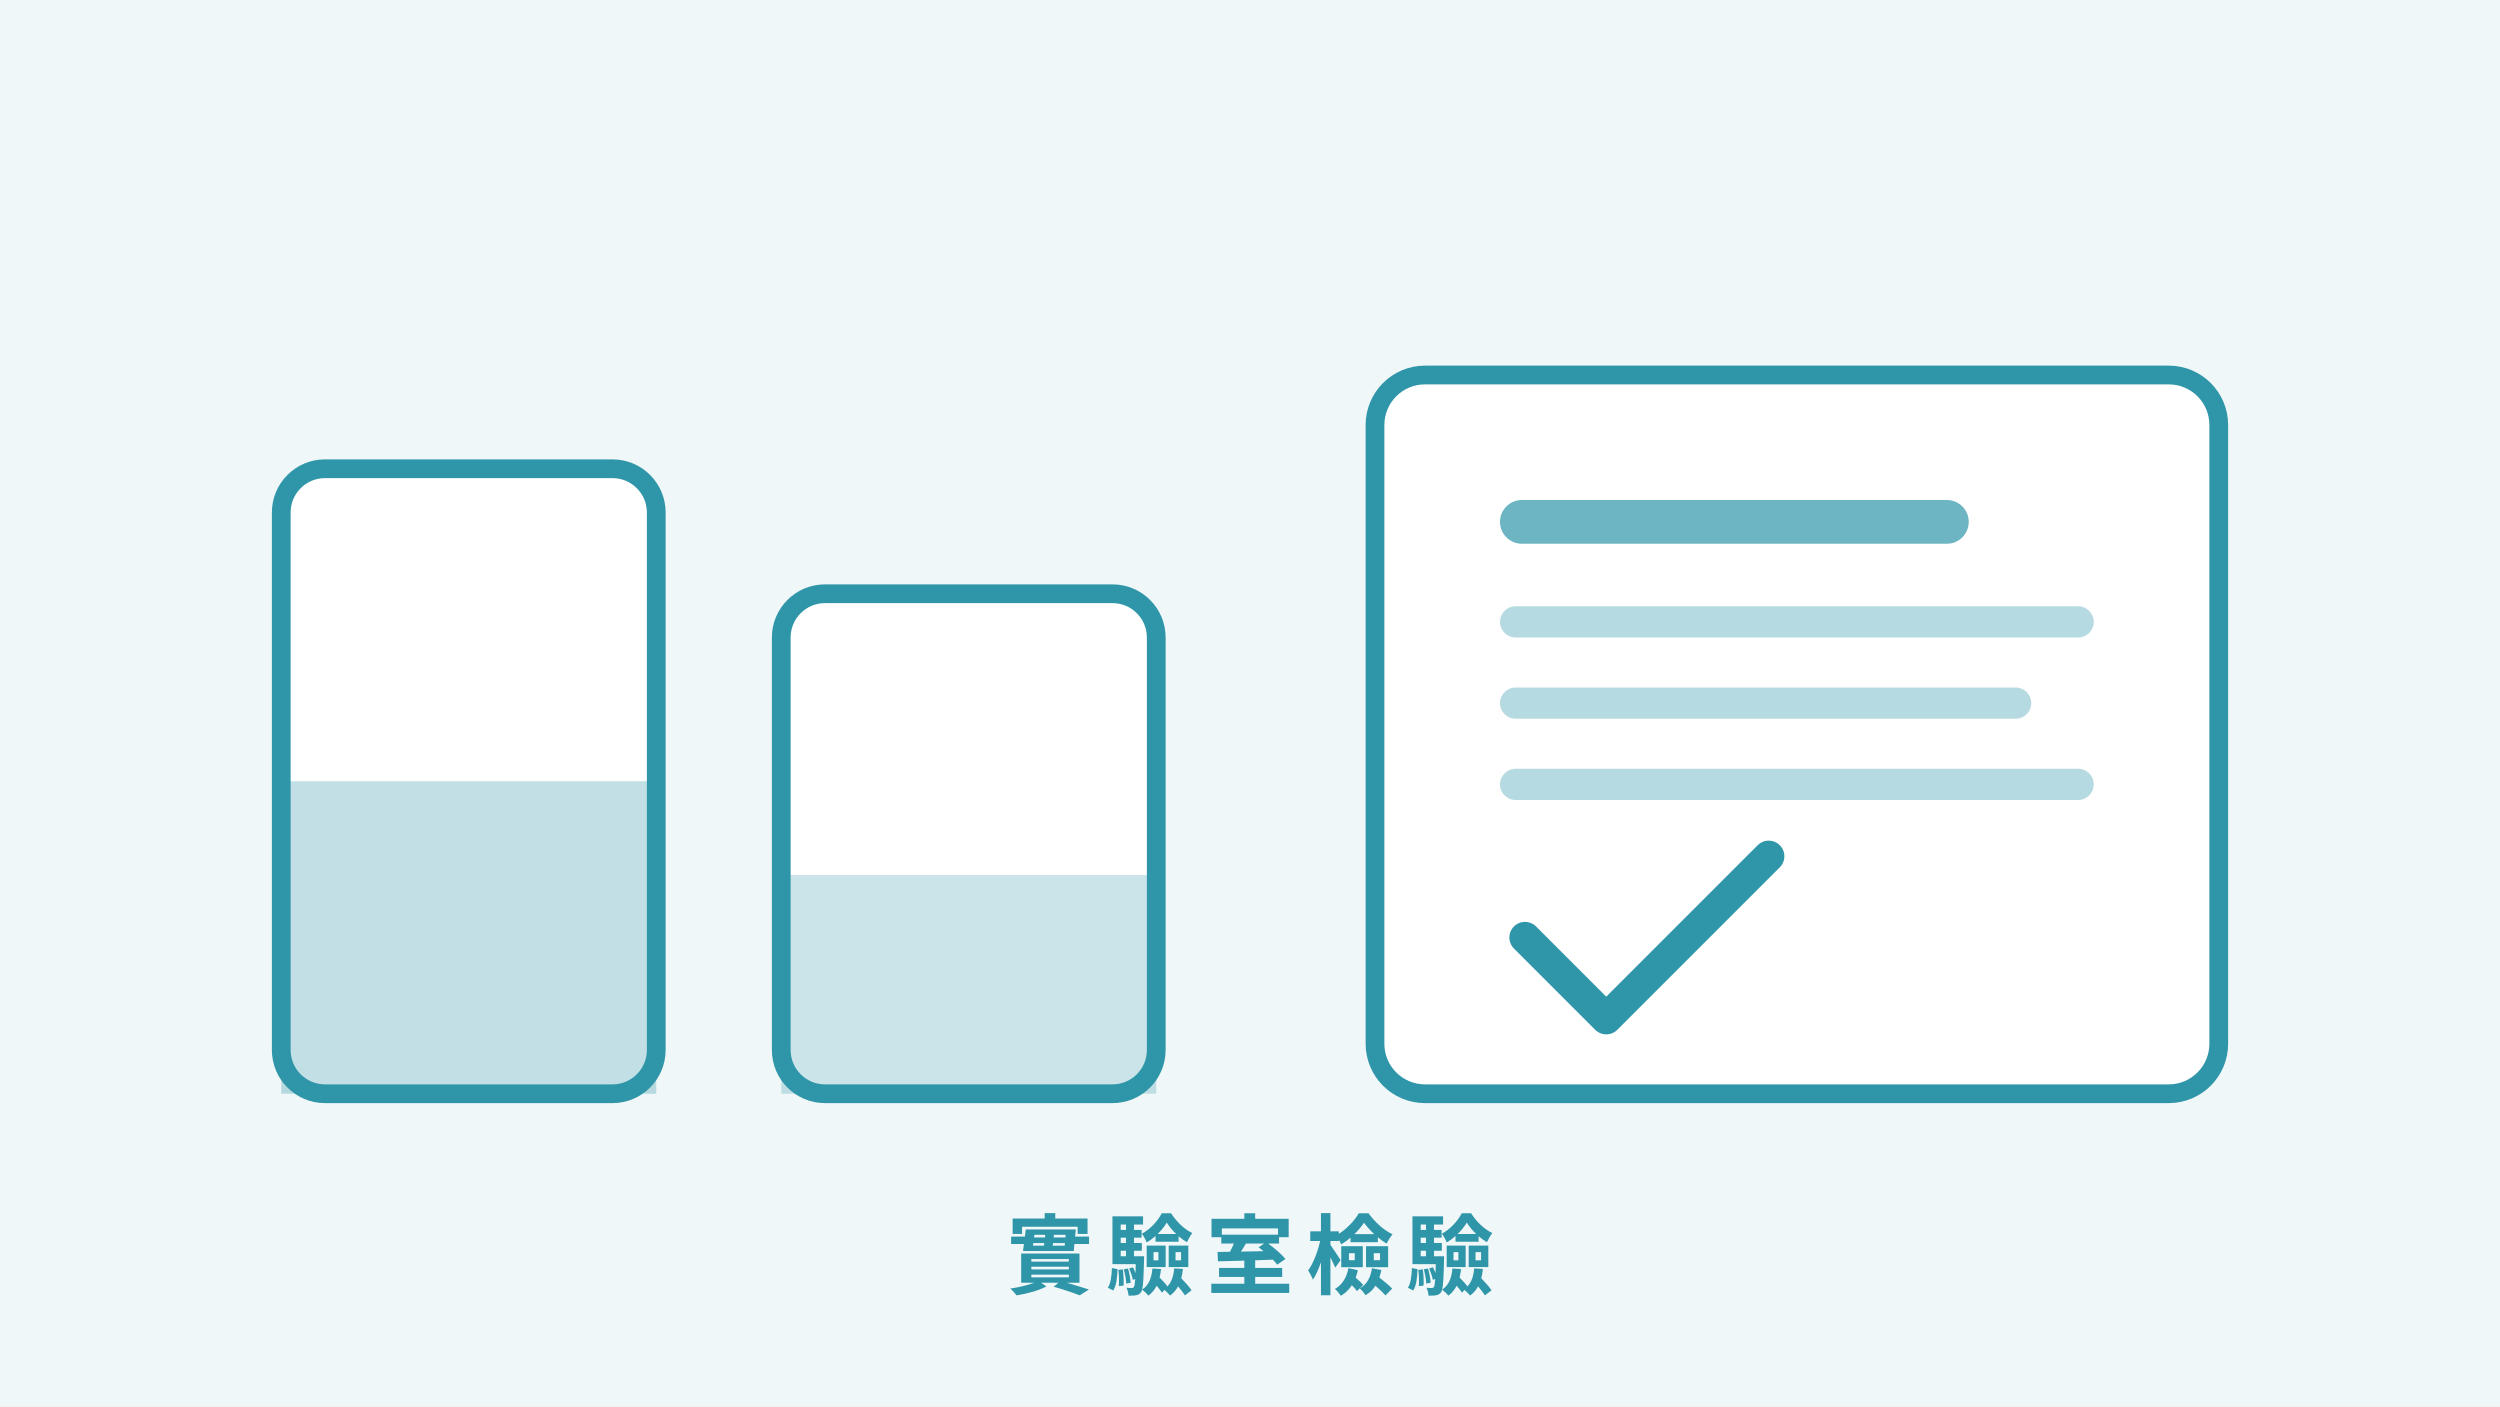
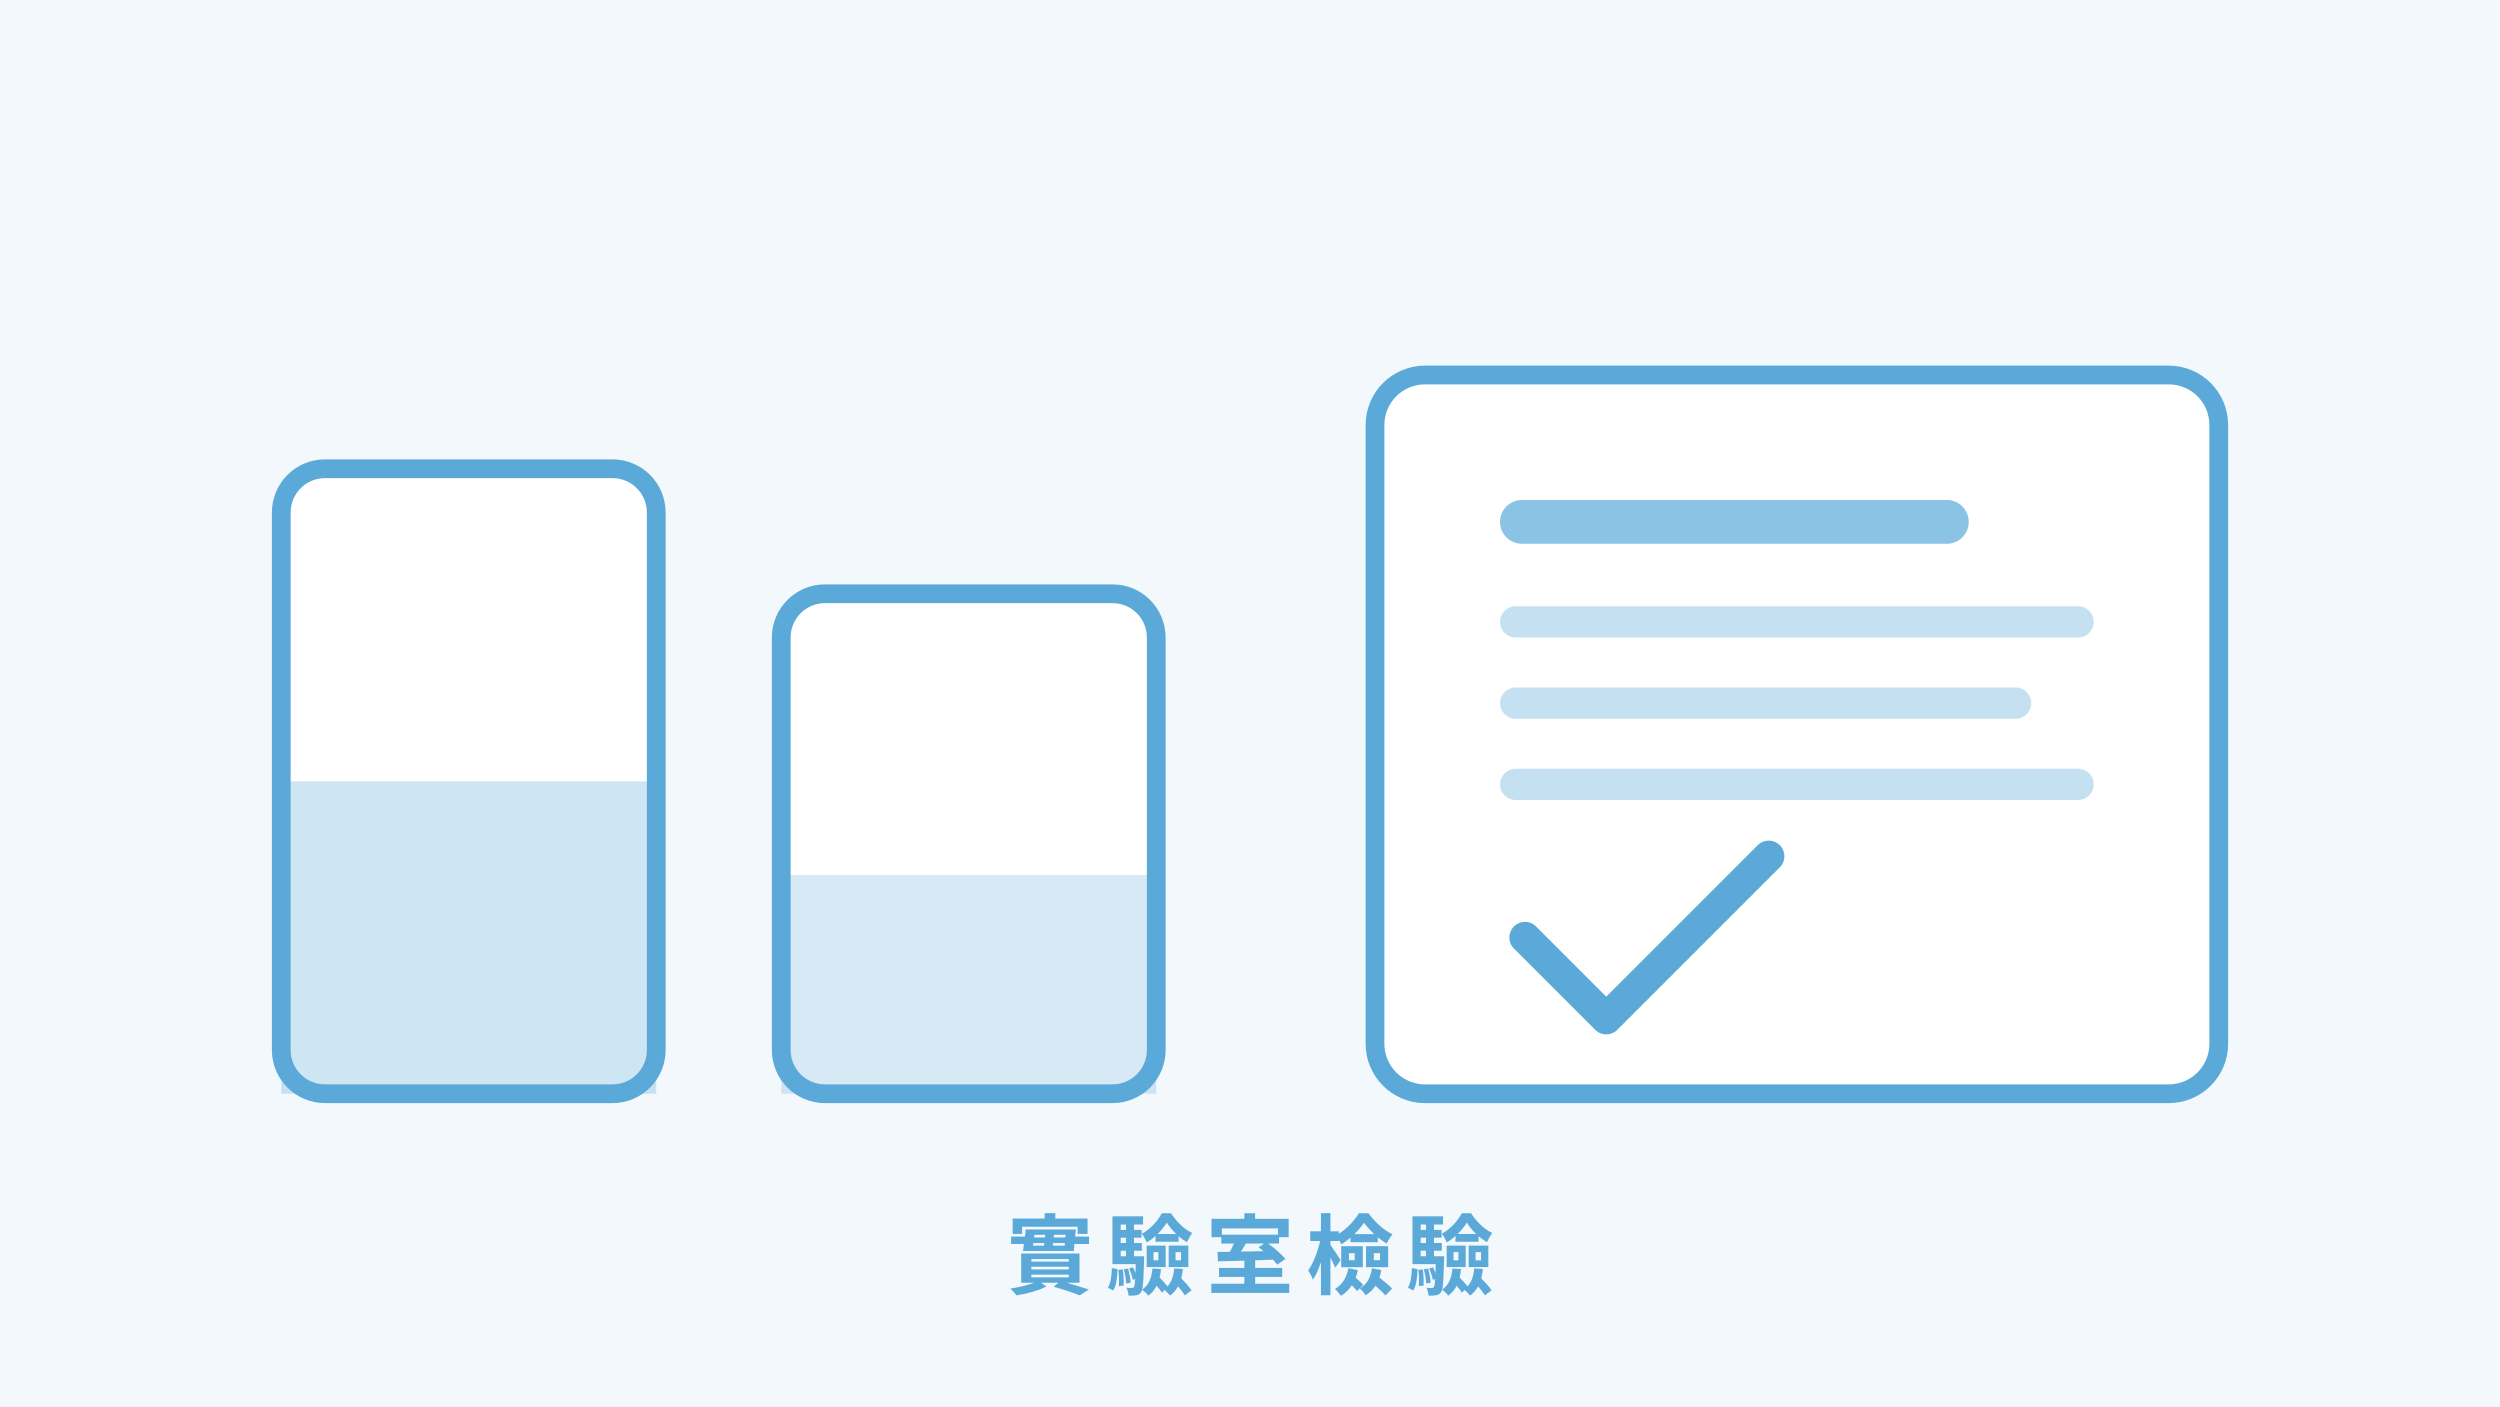
<svg xmlns="http://www.w3.org/2000/svg" viewBox="0 0 800 450" width="800" height="450">
  <rect width="800" height="450" fill="#ffffff" />
-   <rect width="800" height="450" fill="#2f95a8" opacity=".08" />
-   <rect x="90" y="150" width="120" height="200" rx="14" fill="#ffffff" stroke="#2f95a8" stroke-width="6" />
-   <rect x="90" y="250" width="120" height="100" fill="#2f95a8" opacity=".3" />
-   <rect x="250" y="190" width="120" height="160" rx="14" fill="#ffffff" stroke="#2f95a8" stroke-width="6" />
-   <rect x="250" y="280" width="120" height="70" fill="#2f95a8" opacity=".25" />
-   <rect x="440" y="120" width="270" height="230" rx="16" fill="#ffffff" stroke="#2f95a8" stroke-width="6" />
-   <rect x="480" y="160" width="150" height="14" rx="7" fill="#2f95a8" opacity=".7" />
-   <rect x="480" y="194" width="190" height="10" rx="5" fill="#2f95a8" opacity=".35" />
-   <rect x="480" y="220" width="170" height="10" rx="5" fill="#2f95a8" opacity=".35" />
-   <rect x="480" y="246" width="190" height="10" rx="5" fill="#2f95a8" opacity=".35" />
-   <path d="M488 300l26 26 52-52" fill="none" stroke="#2f95a8" stroke-width="10" stroke-linecap="round" stroke-linejoin="round" />
-   <text x="400" y="412" font-family="'Noto Sans TC','PingFang TC','Microsoft JhengHei','Hiragino Sans',sans-serif" font-size="28" font-weight="700" fill="#2f95a8" text-anchor="middle" letter-spacing="4">實驗室檢驗</text>
+   <rect width="800" height="450" fill="#5aa9d8" opacity=".08" />
+   <rect x="90" y="150" width="120" height="200" rx="14" fill="#ffffff" stroke="#5aa9d8" stroke-width="6" />
+   <rect x="90" y="250" width="120" height="100" fill="#5aa9d8" opacity=".3" />
+   <rect x="250" y="190" width="120" height="160" rx="14" fill="#ffffff" stroke="#5aa9d8" stroke-width="6" />
+   <rect x="250" y="280" width="120" height="70" fill="#5aa9d8" opacity=".25" />
+   <rect x="440" y="120" width="270" height="230" rx="16" fill="#ffffff" stroke="#5aa9d8" stroke-width="6" />
+   <rect x="480" y="160" width="150" height="14" rx="7" fill="#5aa9d8" opacity=".7" />
+   <rect x="480" y="194" width="190" height="10" rx="5" fill="#5aa9d8" opacity=".35" />
+   <rect x="480" y="220" width="170" height="10" rx="5" fill="#5aa9d8" opacity=".35" />
+   <rect x="480" y="246" width="190" height="10" rx="5" fill="#5aa9d8" opacity=".35" />
+   <path d="M488 300l26 26 52-52" fill="none" stroke="#5aa9d8" stroke-width="10" stroke-linecap="round" stroke-linejoin="round" />
+   <text x="400" y="412" font-family="'Noto Sans TC','PingFang TC','Microsoft JhengHei','Hiragino Sans',sans-serif" font-size="28" font-weight="700" fill="#5aa9d8" text-anchor="middle" letter-spacing="4">實驗室檢驗</text>
</svg>
